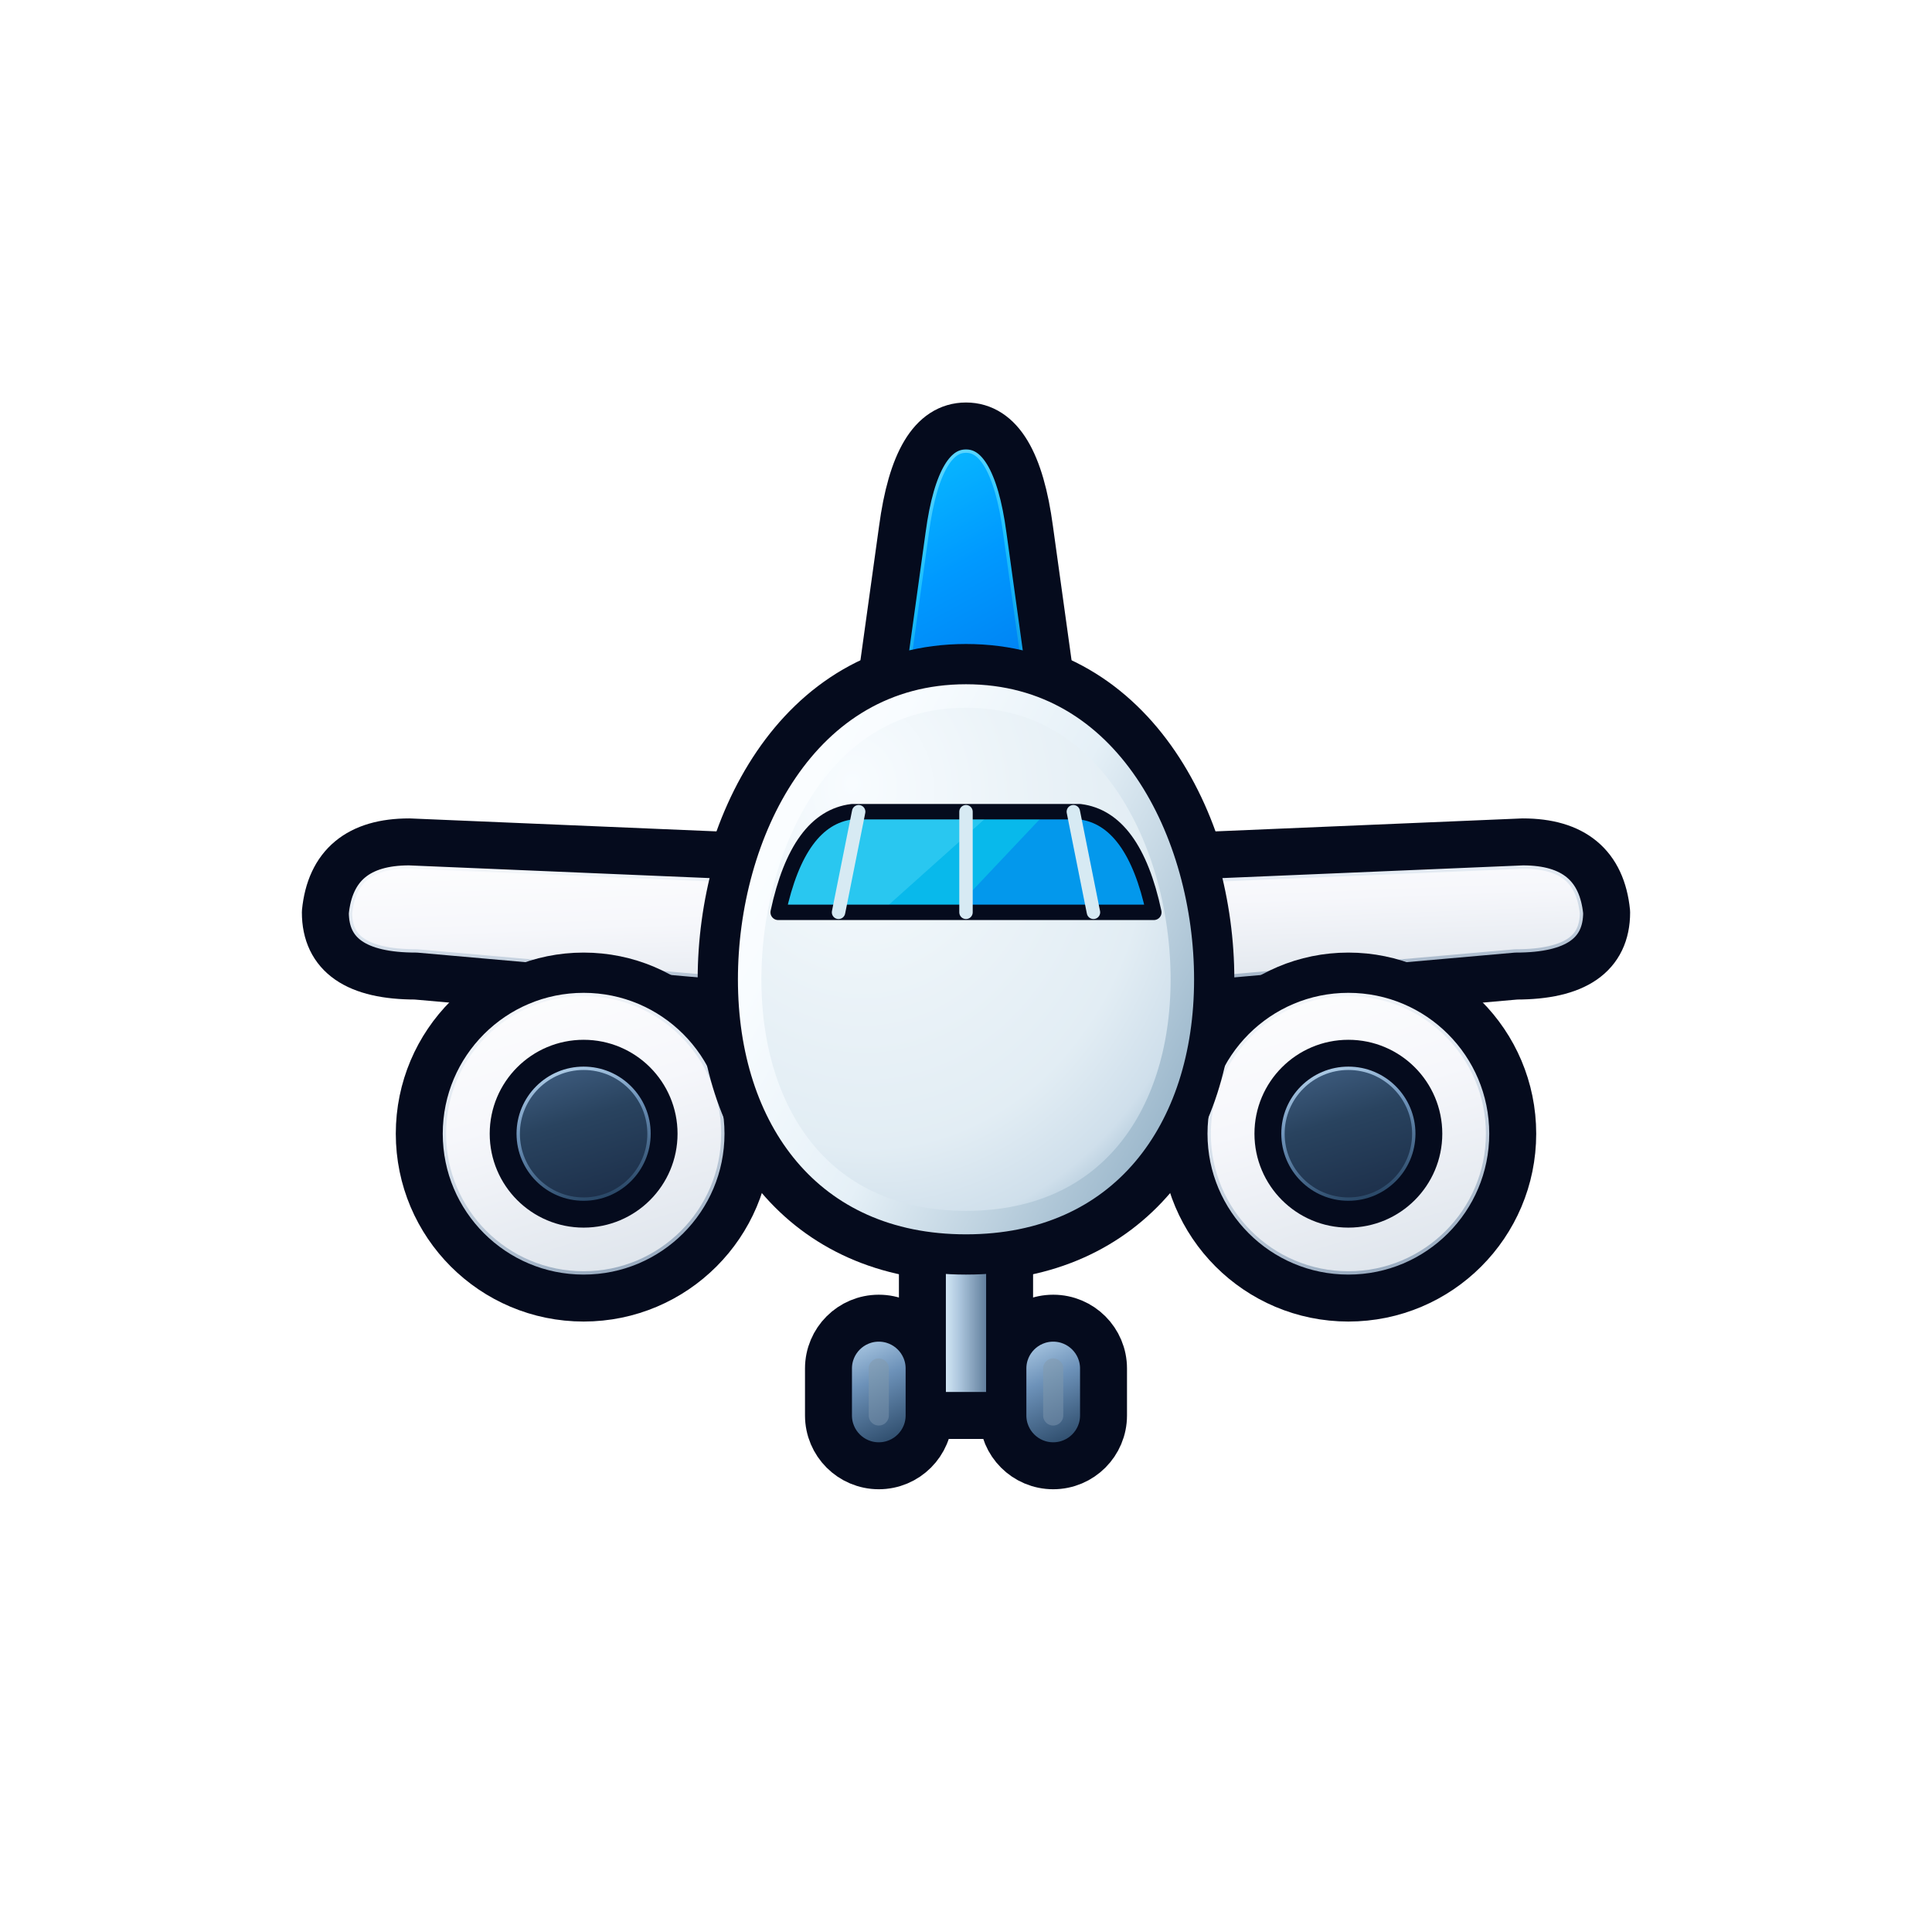
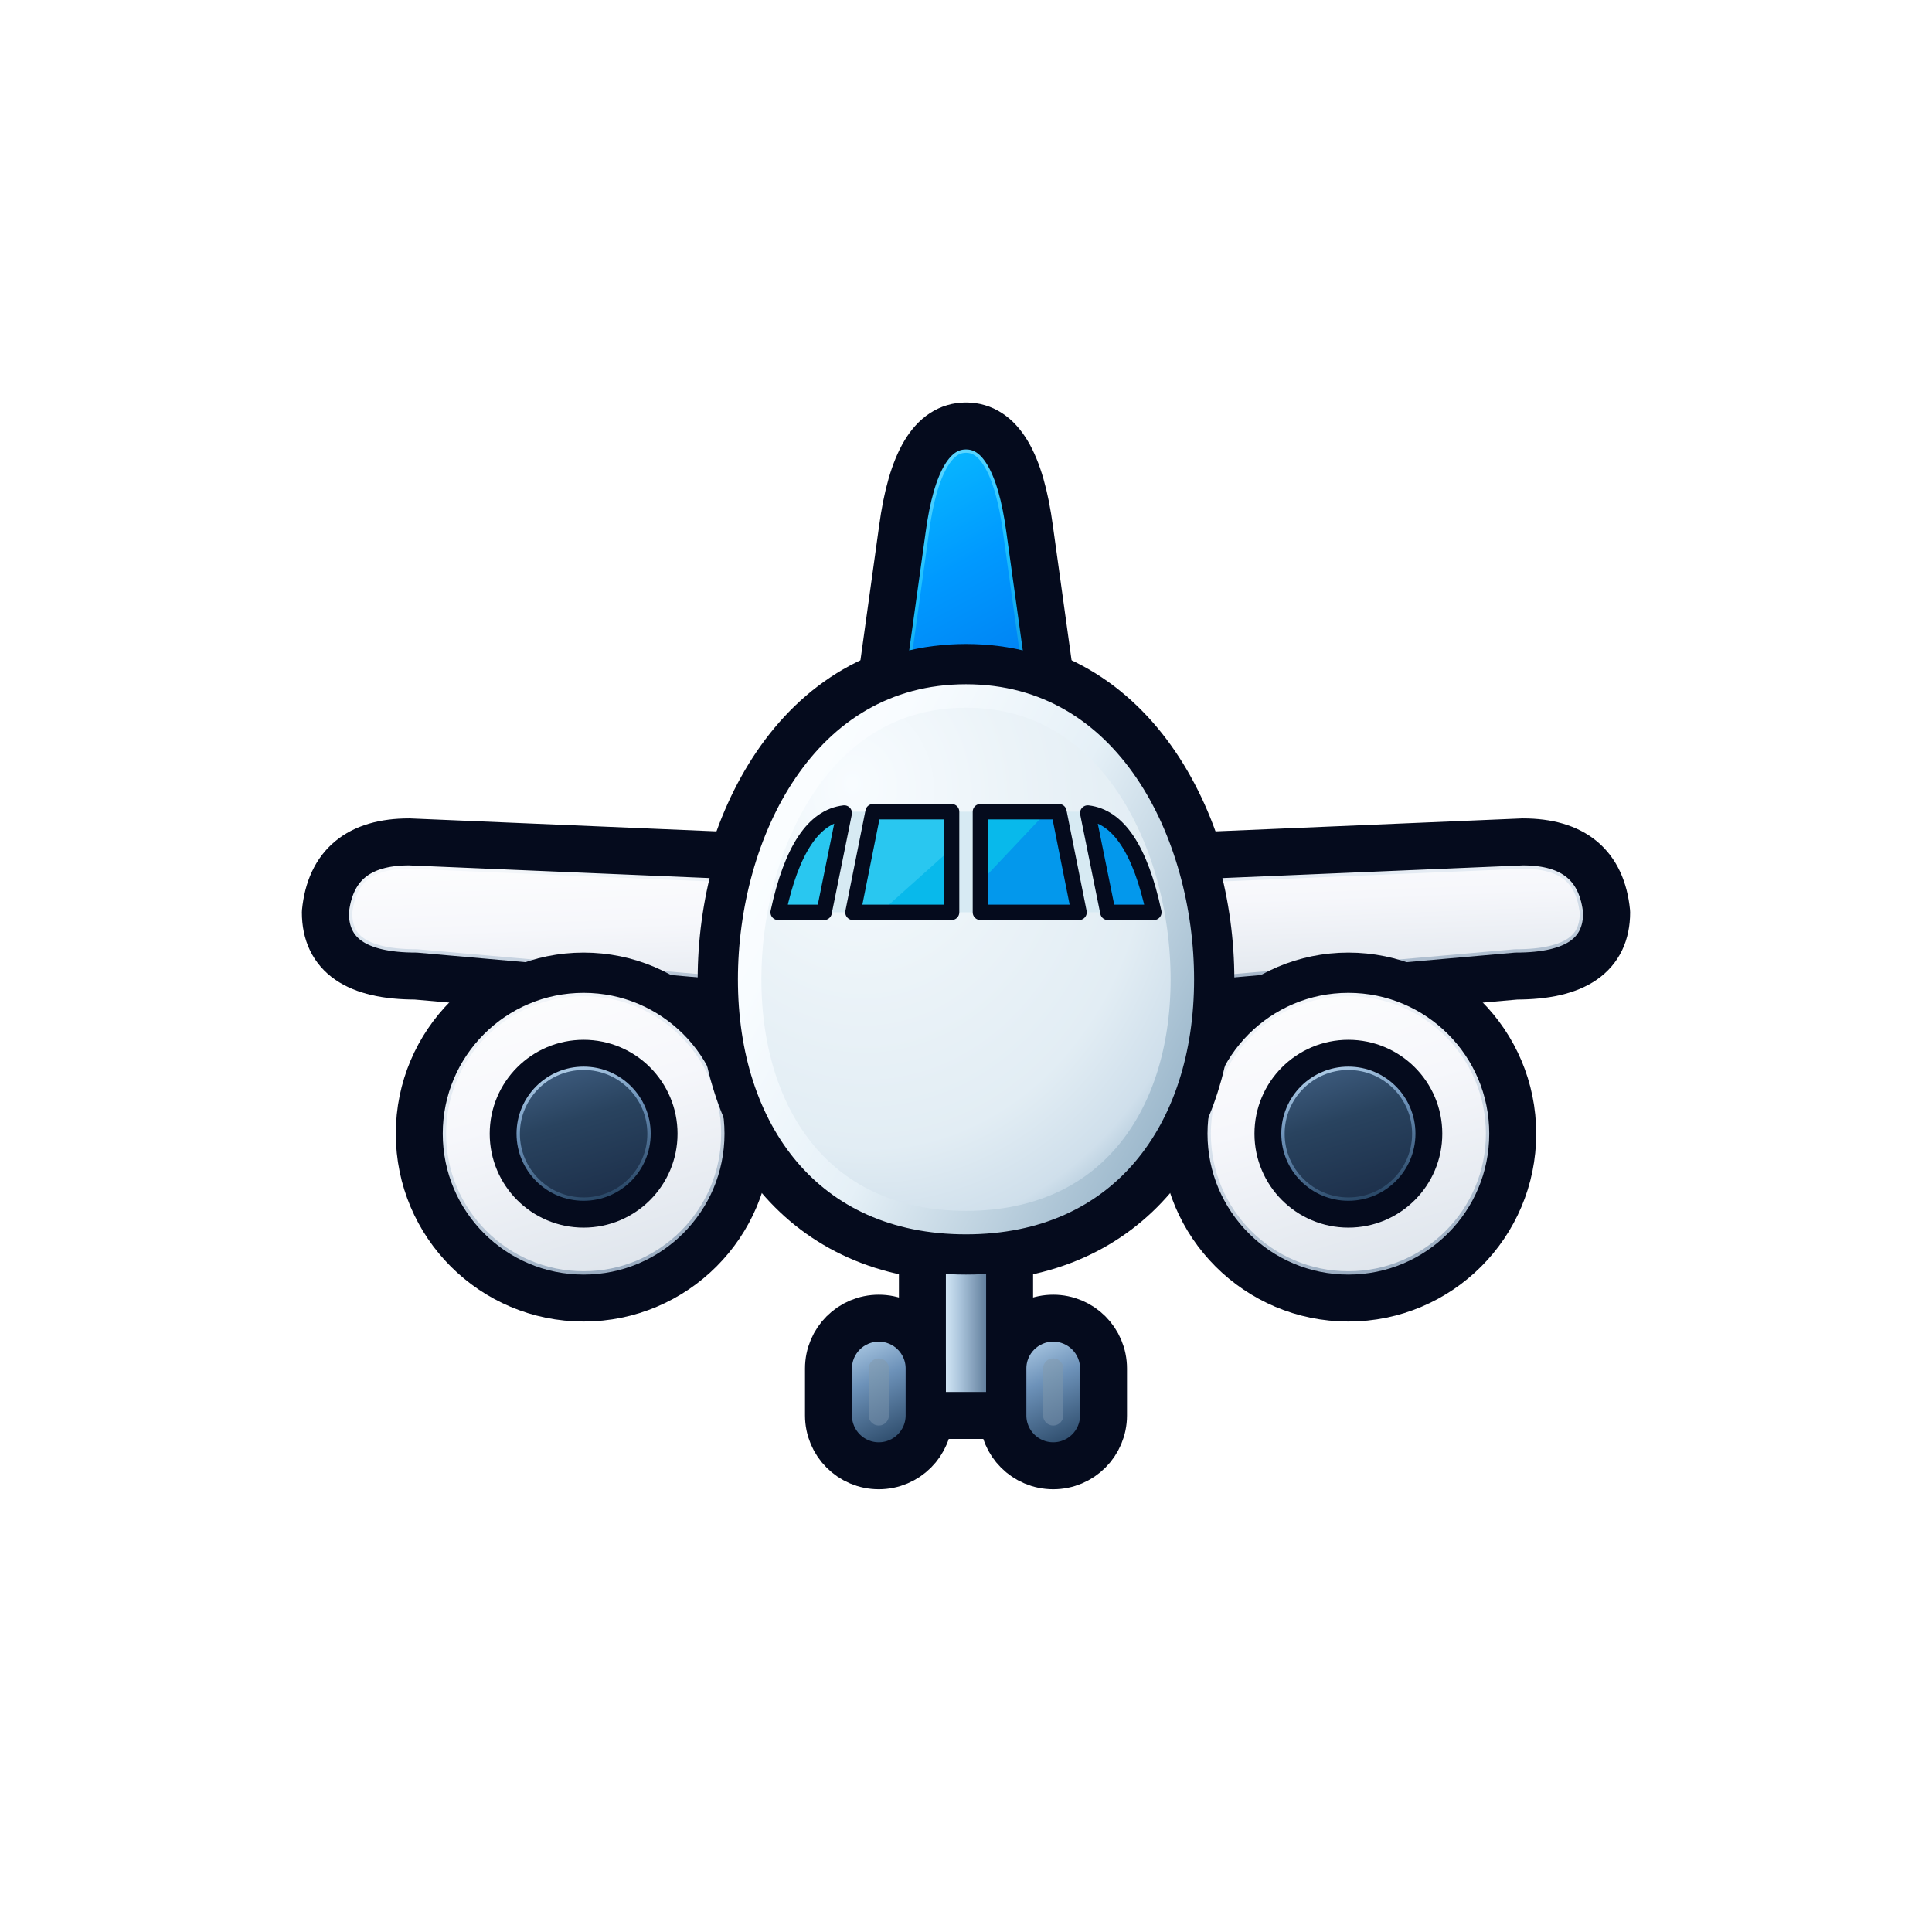
<svg xmlns="http://www.w3.org/2000/svg" width="288" height="288" viewBox="0 0 288 288" role="img" aria-labelledby="airplane-title">
  <defs>
    <linearGradient id="airplane-blue" x1="0" y1="0" x2=".3" y2="1">
      <stop offset="0.0" stop-color="#0bc5ff" />
      <stop offset="0.5" stop-color="#0099ff" />
      <stop offset="1.0" stop-color="#0078ed" />
    </linearGradient>
    <linearGradient id="airplane-cyan" x1="0" y1="0" x2=".3" y2="1">
      <stop offset="0.0" stop-color="#82e2ff" />
      <stop offset="0.5" stop-color="#1ac0ff" />
      <stop offset="1.0" stop-color="#078bdc" />
    </linearGradient>
    <linearGradient id="airplane-paper" x1="0" y1="0" x2=".3" y2="1">
      <stop offset="0.0" stop-color="#ffffff" />
      <stop offset="0.5" stop-color="#f6f7fb" />
      <stop offset="1.0" stop-color="#e0e6ed" />
    </linearGradient>
    <linearGradient id="airplane-steel" x1="0" y1="0" x2=".3" y2="1">
      <stop offset="0.0" stop-color="#a9bfd5" />
      <stop offset="0.5" stop-color="#7896b1" />
      <stop offset="1.0" stop-color="#516d8d" />
    </linearGradient>
    <linearGradient id="airplane-suit" x1="0" y1="0" x2=".3" y2="1">
      <stop offset="0.0" stop-color="#48688e" />
      <stop offset="0.5" stop-color="#29435f" />
      <stop offset="1.0" stop-color="#1d304b" />
    </linearGradient>
    <linearGradient id="airplane-edge" x1="0" y1="0" x2=".3" y2="1">
      <stop offset="0.0" stop-color="#d3ecff" />
      <stop offset="0.5" stop-color="#6d92b9" />
      <stop offset="1.0" stop-color="#294766" />
    </linearGradient>
    <linearGradient id="airplane-silver-edge" x1="0" y1="0" x2=".3" y2="1">
      <stop offset="0.0" stop-color="#ffffff" />
      <stop offset="0.5" stop-color="#dce5ef" />
      <stop offset="1.0" stop-color="#9caec2" />
    </linearGradient>
    <path id="airplane-shape1" d="M144 64 Q137 64 135 79 L130 115 L144 115 L158 115 L153 79 Q151 64 144 64 Z" />
    <clipPath id="airplane-shape1-clip">
      <use href="#airplane-shape1" />
    </clipPath>
    <path id="airplane-shape2" d="M144 129 L132 129 L61 126 Q50 126 49 136 Q49 145 62 145 L130 151 L144 151 L158 151 L226 145 Q239 145 239 136 Q238 126 227 126 L156 129 L144 129 Z" />
    <clipPath id="airplane-shape2-clip">
      <use href="#airplane-shape2" />
    </clipPath>
    <circle id="airplane-shape3" cx="87" cy="169" r="24" />
    <clipPath id="airplane-shape3-clip">
      <use href="#airplane-shape3" />
    </clipPath>
    <circle id="airplane-shape4" cx="87" cy="169" r="12" />
    <clipPath id="airplane-shape4-clip">
      <use href="#airplane-shape4" />
    </clipPath>
    <circle id="airplane-shape5" cx="201" cy="169" r="24" />
    <clipPath id="airplane-shape5-clip">
      <use href="#airplane-shape5" />
    </clipPath>
    <circle id="airplane-shape6" cx="201" cy="169" r="12" />
    <clipPath id="airplane-shape6-clip">
      <use href="#airplane-shape6" />
    </clipPath>
    <rect id="airplane-shape7" x="124" y="197" width="14" height="21" rx="7" />
    <clipPath id="airplane-shape7-clip">
      <use href="#airplane-shape7" />
    </clipPath>
    <rect id="airplane-shape8" x="150" y="197" width="14" height="21" rx="7" />
    <clipPath id="airplane-shape8-clip">
      <use href="#airplane-shape8" />
    </clipPath>
    <path id="airplane-shape9" d="M144 99 C119 99 107 124 107 146 C107 169 120 187 144 187 C168 187 181 169 181 146 C181 124 169 99 144 99 Z" />
    <clipPath id="airplane-shape9-clip">
      <use href="#airplane-shape9" />
    </clipPath>
    <linearGradient id="airplane-gear-metal" x1="141" y1="181" x2="147" y2="181" gradientUnits="userSpaceOnUse">
      <stop stop-color="#d1e5f4" offset="0" />
      <stop stop-color="#abc5dc" offset="0.35" />
      <stop stop-color="#627f9d" offset="1" />
    </linearGradient>
    <radialGradient id="airplane-fuselage" cx=".32" cy=".28" r=".78" fx=".27" fy=".2">
      <stop stop-color="#f8fcff" offset="0" />
      <stop stop-color="#ebf3f8" offset="0.4" />
      <stop stop-color="#e2edf4" offset="0.72" />
      <stop stop-color="#cfdfeb" offset="0.9" />
      <stop stop-color="#a4bfd3" offset="1" />
    </radialGradient>
    <linearGradient id="airplane-fuselage-bevel" x1="0" y1="0" x2="1" y2=".65">
      <stop stop-color="#ffffff" offset="0" />
      <stop stop-color="#f8fcff" offset="0.3" />
      <stop stop-color="#e5f0f7" offset="0.6" />
      <stop stop-color="#9bb7cb" offset="1" />
    </linearGradient>
+     <path id="airplane-cockpit-pane-1" d="M125.85 121.2 Q119 122 116 136 H122.85 Z" />
+     <path id="airplane-cockpit-pane-2" d="M130.15 121 H141.85 V136 H127.15 Z" />
+     <path id="airplane-cockpit-pane-3" d="M146.15 121 H157.85 L160.85 136 H146.15 Z" />
+     <path id="airplane-cockpit-pane-4" d="M162.15 121.2 Q169 122 172 136 H165.15 Z" />
    <clipPath id="airplane-cockpit-glass-clip">
-       <path d="M144 121 L127 121 Q119 122 116 136 L144 136 L172 136 Q169 122 161 121 L144 121 Z" />
+       <use href="#airplane-cockpit-pane-1" />
+       <use href="#airplane-cockpit-pane-2" />
+       <use href="#airplane-cockpit-pane-3" />
+       <use href="#airplane-cockpit-pane-4" />
    </clipPath>
  </defs>
  <g id="airplane-exterior-width" fill="none" stroke="#050b1d" stroke-linecap="round" stroke-linejoin="round">
    <g stroke-linecap="round" stroke-linejoin="round">
      <use href="#airplane-shape1" fill="none" stroke="#050b1d" stroke-width="8" />
    </g>
    <g stroke-linecap="round" stroke-linejoin="round">
      <use href="#airplane-shape2" fill="none" stroke="#050b1d" stroke-width="8" />
    </g>
    <g stroke-linecap="round" stroke-linejoin="round">
      <use href="#airplane-shape3" fill="none" stroke="#050b1d" stroke-width="8" />
    </g>
    <g stroke-linecap="round" stroke-linejoin="round">
      <use href="#airplane-shape5" fill="none" stroke="#050b1d" stroke-width="8" />
    </g>
    <g stroke-linecap="round" stroke-linejoin="round">
      <rect x="139.5" y="183" width="9" height="26" rx=".5" fill="none" stroke="#050b1d" stroke-width="11" />
    </g>
    <g stroke-linecap="round" stroke-linejoin="round">
      <use href="#airplane-shape7" fill="none" stroke="#050b1d" stroke-width="8" />
    </g>
    <g stroke-linecap="round" stroke-linejoin="round">
      <use href="#airplane-shape8" fill="none" stroke="#050b1d" stroke-width="8" />
    </g>
    <g stroke-linecap="round" stroke-linejoin="round">
      <use href="#airplane-shape9" fill="none" stroke="#050b1d" stroke-width="8" />
    </g>
  </g>
  <g stroke-linecap="round" stroke-linejoin="round">
    <use href="#airplane-shape1" fill="url(#airplane-blue)" />
    <use href="#airplane-shape1" fill="none" stroke="url(#airplane-cyan)" stroke-width="7" clip-path="url(#airplane-shape1-clip)" />
    <use href="#airplane-shape1" fill="none" stroke="#050b1d" stroke-width="6" />
    <use href="#airplane-shape2" fill="url(#airplane-paper)" />
    <use href="#airplane-shape2" fill="none" stroke="url(#airplane-silver-edge)" stroke-width="7" clip-path="url(#airplane-shape2-clip)" />
    <use href="#airplane-shape2" fill="none" stroke="#050b1d" stroke-width="6" />
    <use href="#airplane-shape3" fill="url(#airplane-paper)" />
    <use href="#airplane-shape3" fill="none" stroke="url(#airplane-silver-edge)" stroke-width="7" clip-path="url(#airplane-shape3-clip)" />
    <use href="#airplane-shape3" fill="none" stroke="#050b1d" stroke-width="6" />
    <use href="#airplane-shape4" fill="url(#airplane-suit)" />
    <use href="#airplane-shape4" fill="none" stroke="url(#airplane-edge)" stroke-width="5" clip-path="url(#airplane-shape4-clip)" />
    <use href="#airplane-shape4" fill="none" stroke="#050b1d" stroke-width="4" />
    <use href="#airplane-shape5" fill="url(#airplane-paper)" />
    <use href="#airplane-shape5" fill="none" stroke="url(#airplane-silver-edge)" stroke-width="7" clip-path="url(#airplane-shape5-clip)" />
    <use href="#airplane-shape5" fill="none" stroke="#050b1d" stroke-width="6" />
    <use href="#airplane-shape6" fill="url(#airplane-suit)" />
    <use href="#airplane-shape6" fill="none" stroke="url(#airplane-edge)" stroke-width="5" clip-path="url(#airplane-shape6-clip)" />
    <use href="#airplane-shape6" fill="none" stroke="#050b1d" stroke-width="4" />
    <rect id="airplane-landing-gear" x="139.5" y="183" width="9" height="26" rx=".5" fill="url(#airplane-gear-metal)" stroke="#050b1d" stroke-width="3" />
    <use href="#airplane-shape7" fill="url(#airplane-steel)" />
    <use href="#airplane-shape7" fill="none" stroke="url(#airplane-edge)" stroke-width="11" clip-path="url(#airplane-shape7-clip)" />
    <use href="#airplane-shape7" fill="none" stroke="#050b1d" stroke-width="6" />
    <use href="#airplane-shape8" fill="url(#airplane-steel)" />
    <use href="#airplane-shape8" fill="none" stroke="url(#airplane-edge)" stroke-width="11" clip-path="url(#airplane-shape8-clip)" />
    <use href="#airplane-shape8" fill="none" stroke="#050b1d" stroke-width="6" />
    <use href="#airplane-shape9" fill="url(#airplane-fuselage)" />
    <use href="#airplane-shape9" fill="none" stroke="url(#airplane-fuselage-bevel)" stroke-width="13" clip-path="url(#airplane-shape9-clip)" />
    <use href="#airplane-shape9" fill="none" stroke="#050b1d" stroke-width="6" />
-     <path d="M144 121 L127 121 Q119 122 116 136 L144 136 L172 136 Q169 122 161 121 L144 121 Z" fill="#08b9eb" stroke="none" id="airplane-cockpit-glass" />
+     <path id="airplane-cockpit-glass" d="M144 121 L127 121 Q119 122 116 136 H172 Q169 122 161 121 Z" fill="#d7eaf3" />
+     <g id="airplane-cockpit-panes" fill="#08b9eb">
+       <use href="#airplane-cockpit-pane-1" />
+       <use href="#airplane-cockpit-pane-2" />
+       <use href="#airplane-cockpit-pane-3" />
+       <use href="#airplane-cockpit-pane-4" />
+     </g>
    <path d="M116 121 H148 L129 138 H116Z" fill="#77e6fc" opacity=".3" clip-path="url(#airplane-cockpit-glass-clip)" />
    <path d="M157 120 H173 V138 H140Z" fill="#0085ed" opacity=".65" clip-path="url(#airplane-cockpit-glass-clip)" />
-     <path id="airplane-cockpit-frame" d="M144 121 L127 121 Q119 122 116 136 H172 Q169 122 161 121 Z" fill="none" stroke="#050b1d" stroke-width="2.3" />
-     <path d="M144 121 V136 M128 121 L125 136 M160 121 L163 136" fill="none" stroke="#d7eaf3" stroke-width="2" />
+     <g id="airplane-cockpit-window-frames" fill="none" stroke="#050b1d" stroke-width="2.3">
+       <use href="#airplane-cockpit-pane-1" />
+       <use href="#airplane-cockpit-pane-2" />
+       <use href="#airplane-cockpit-pane-3" />
+       <use href="#airplane-cockpit-pane-4" />
+     </g>
  </g>
</svg>
